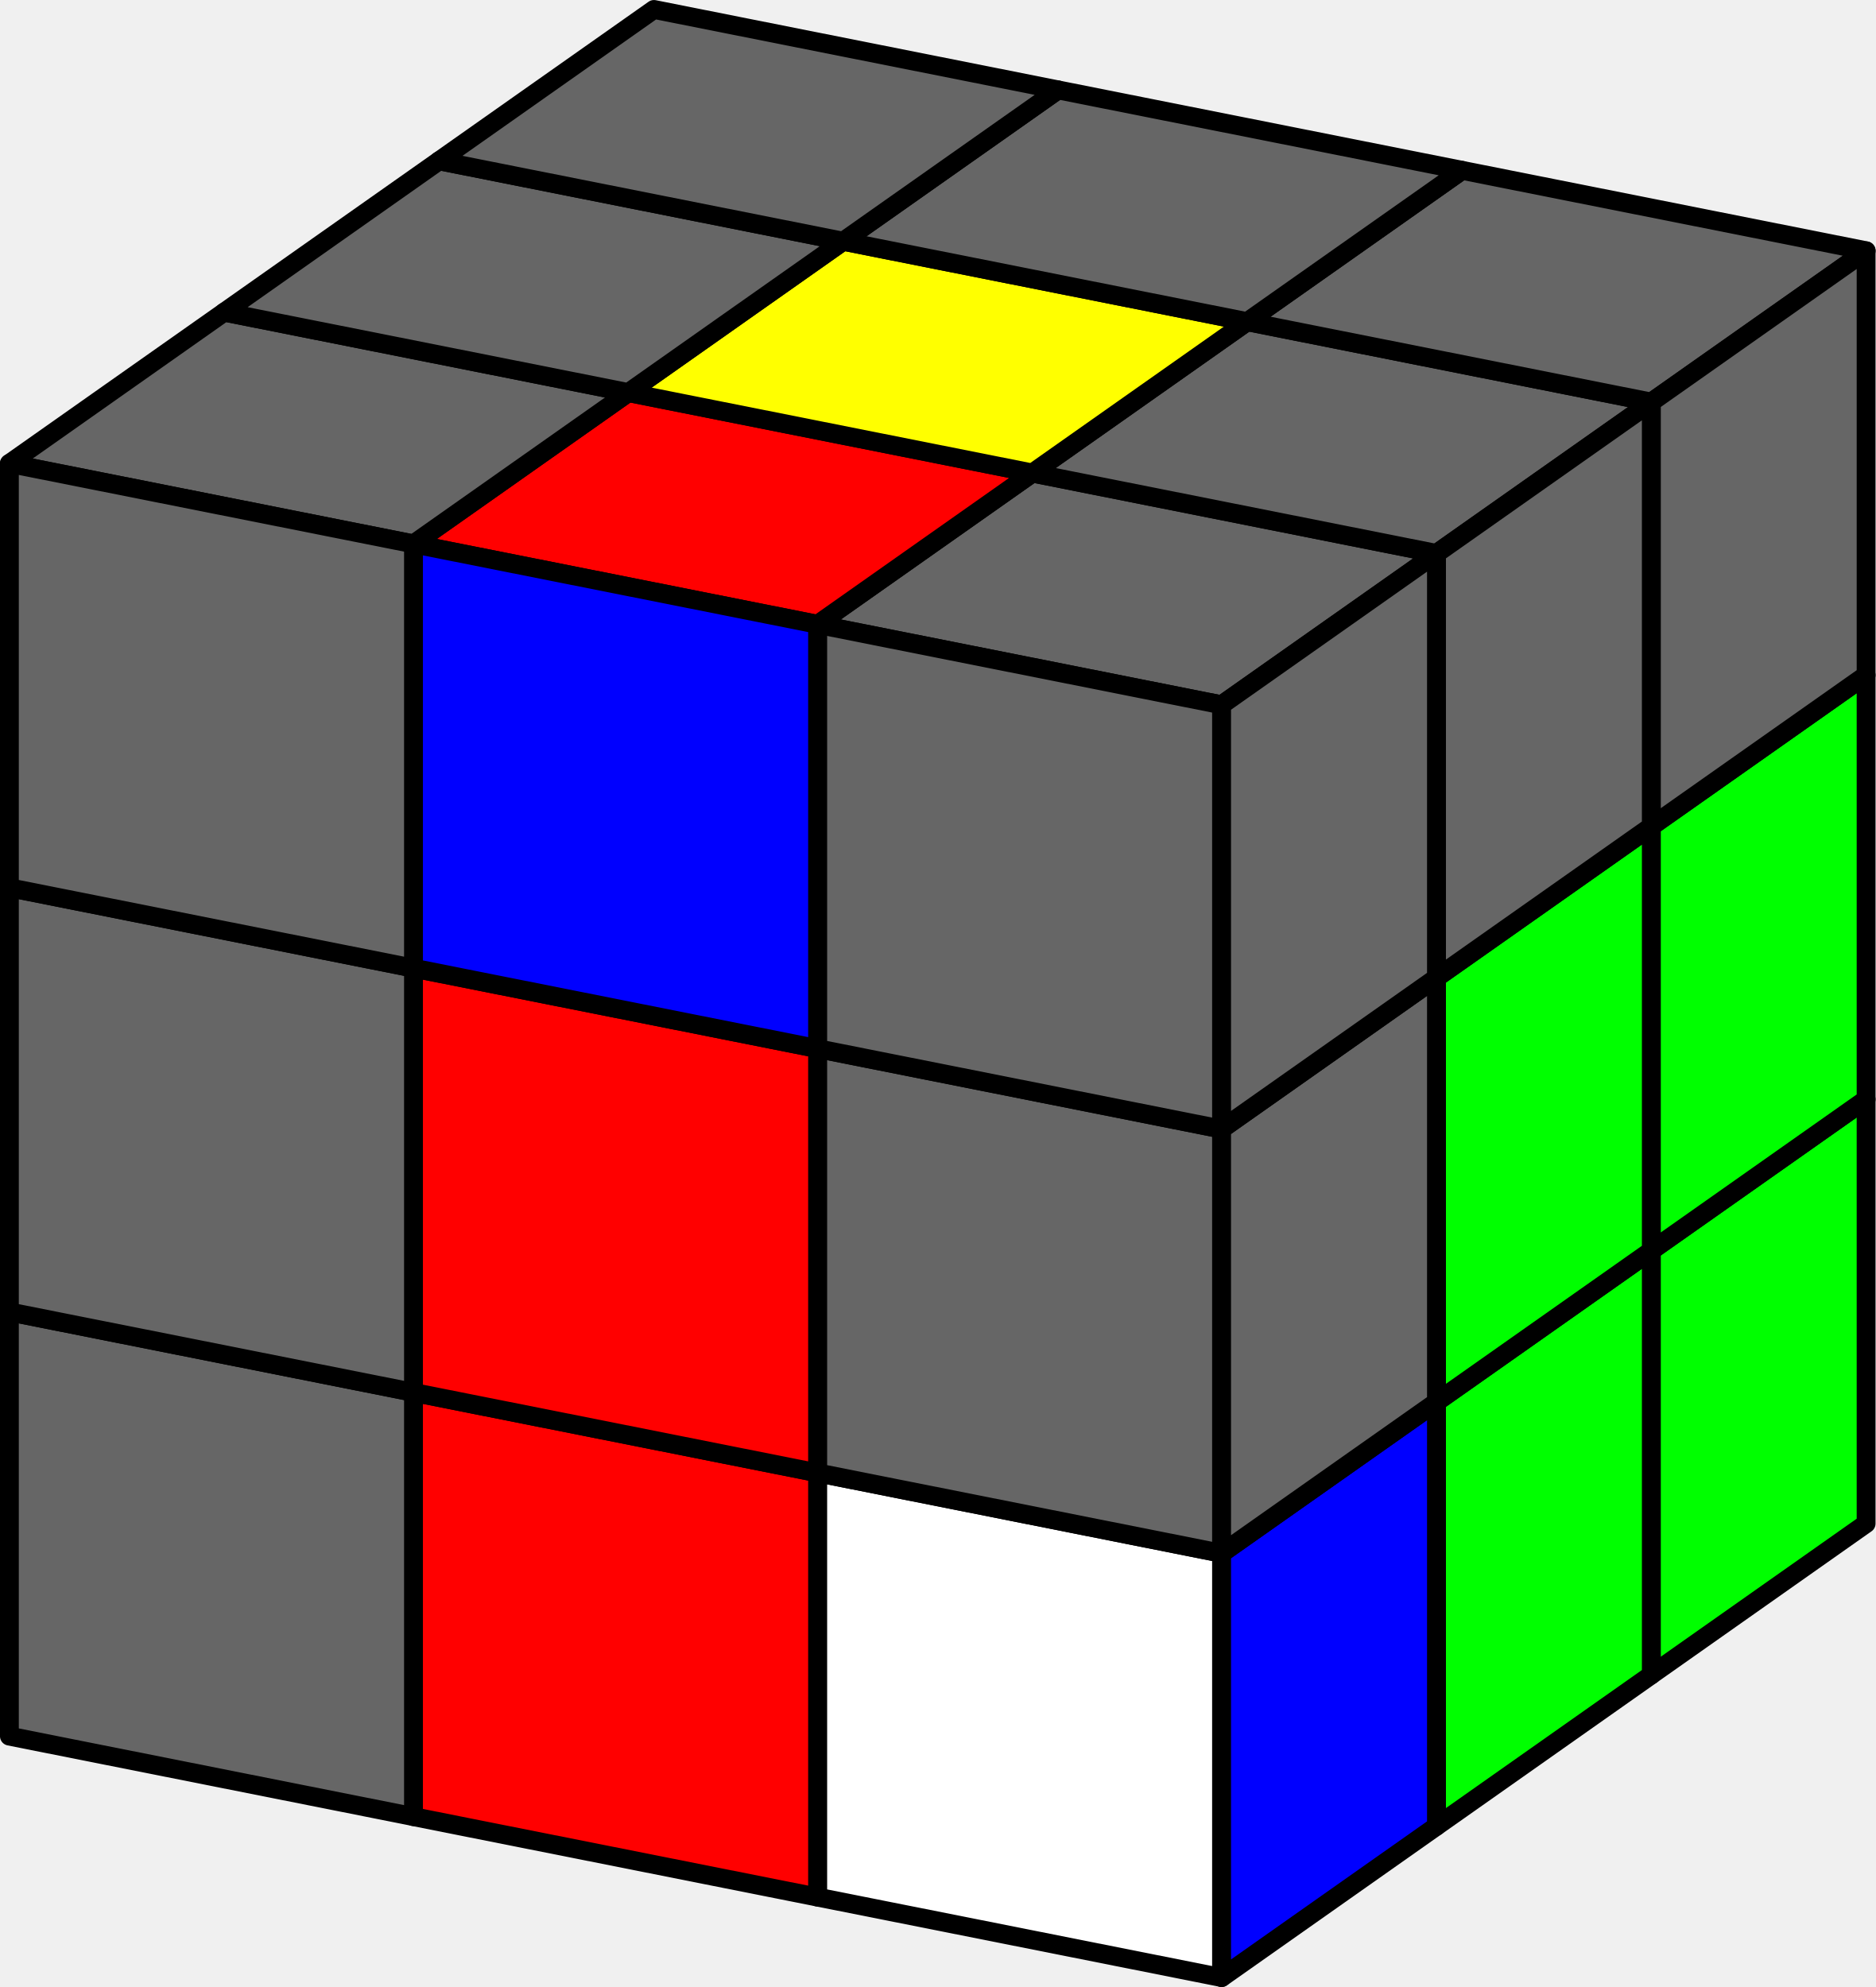
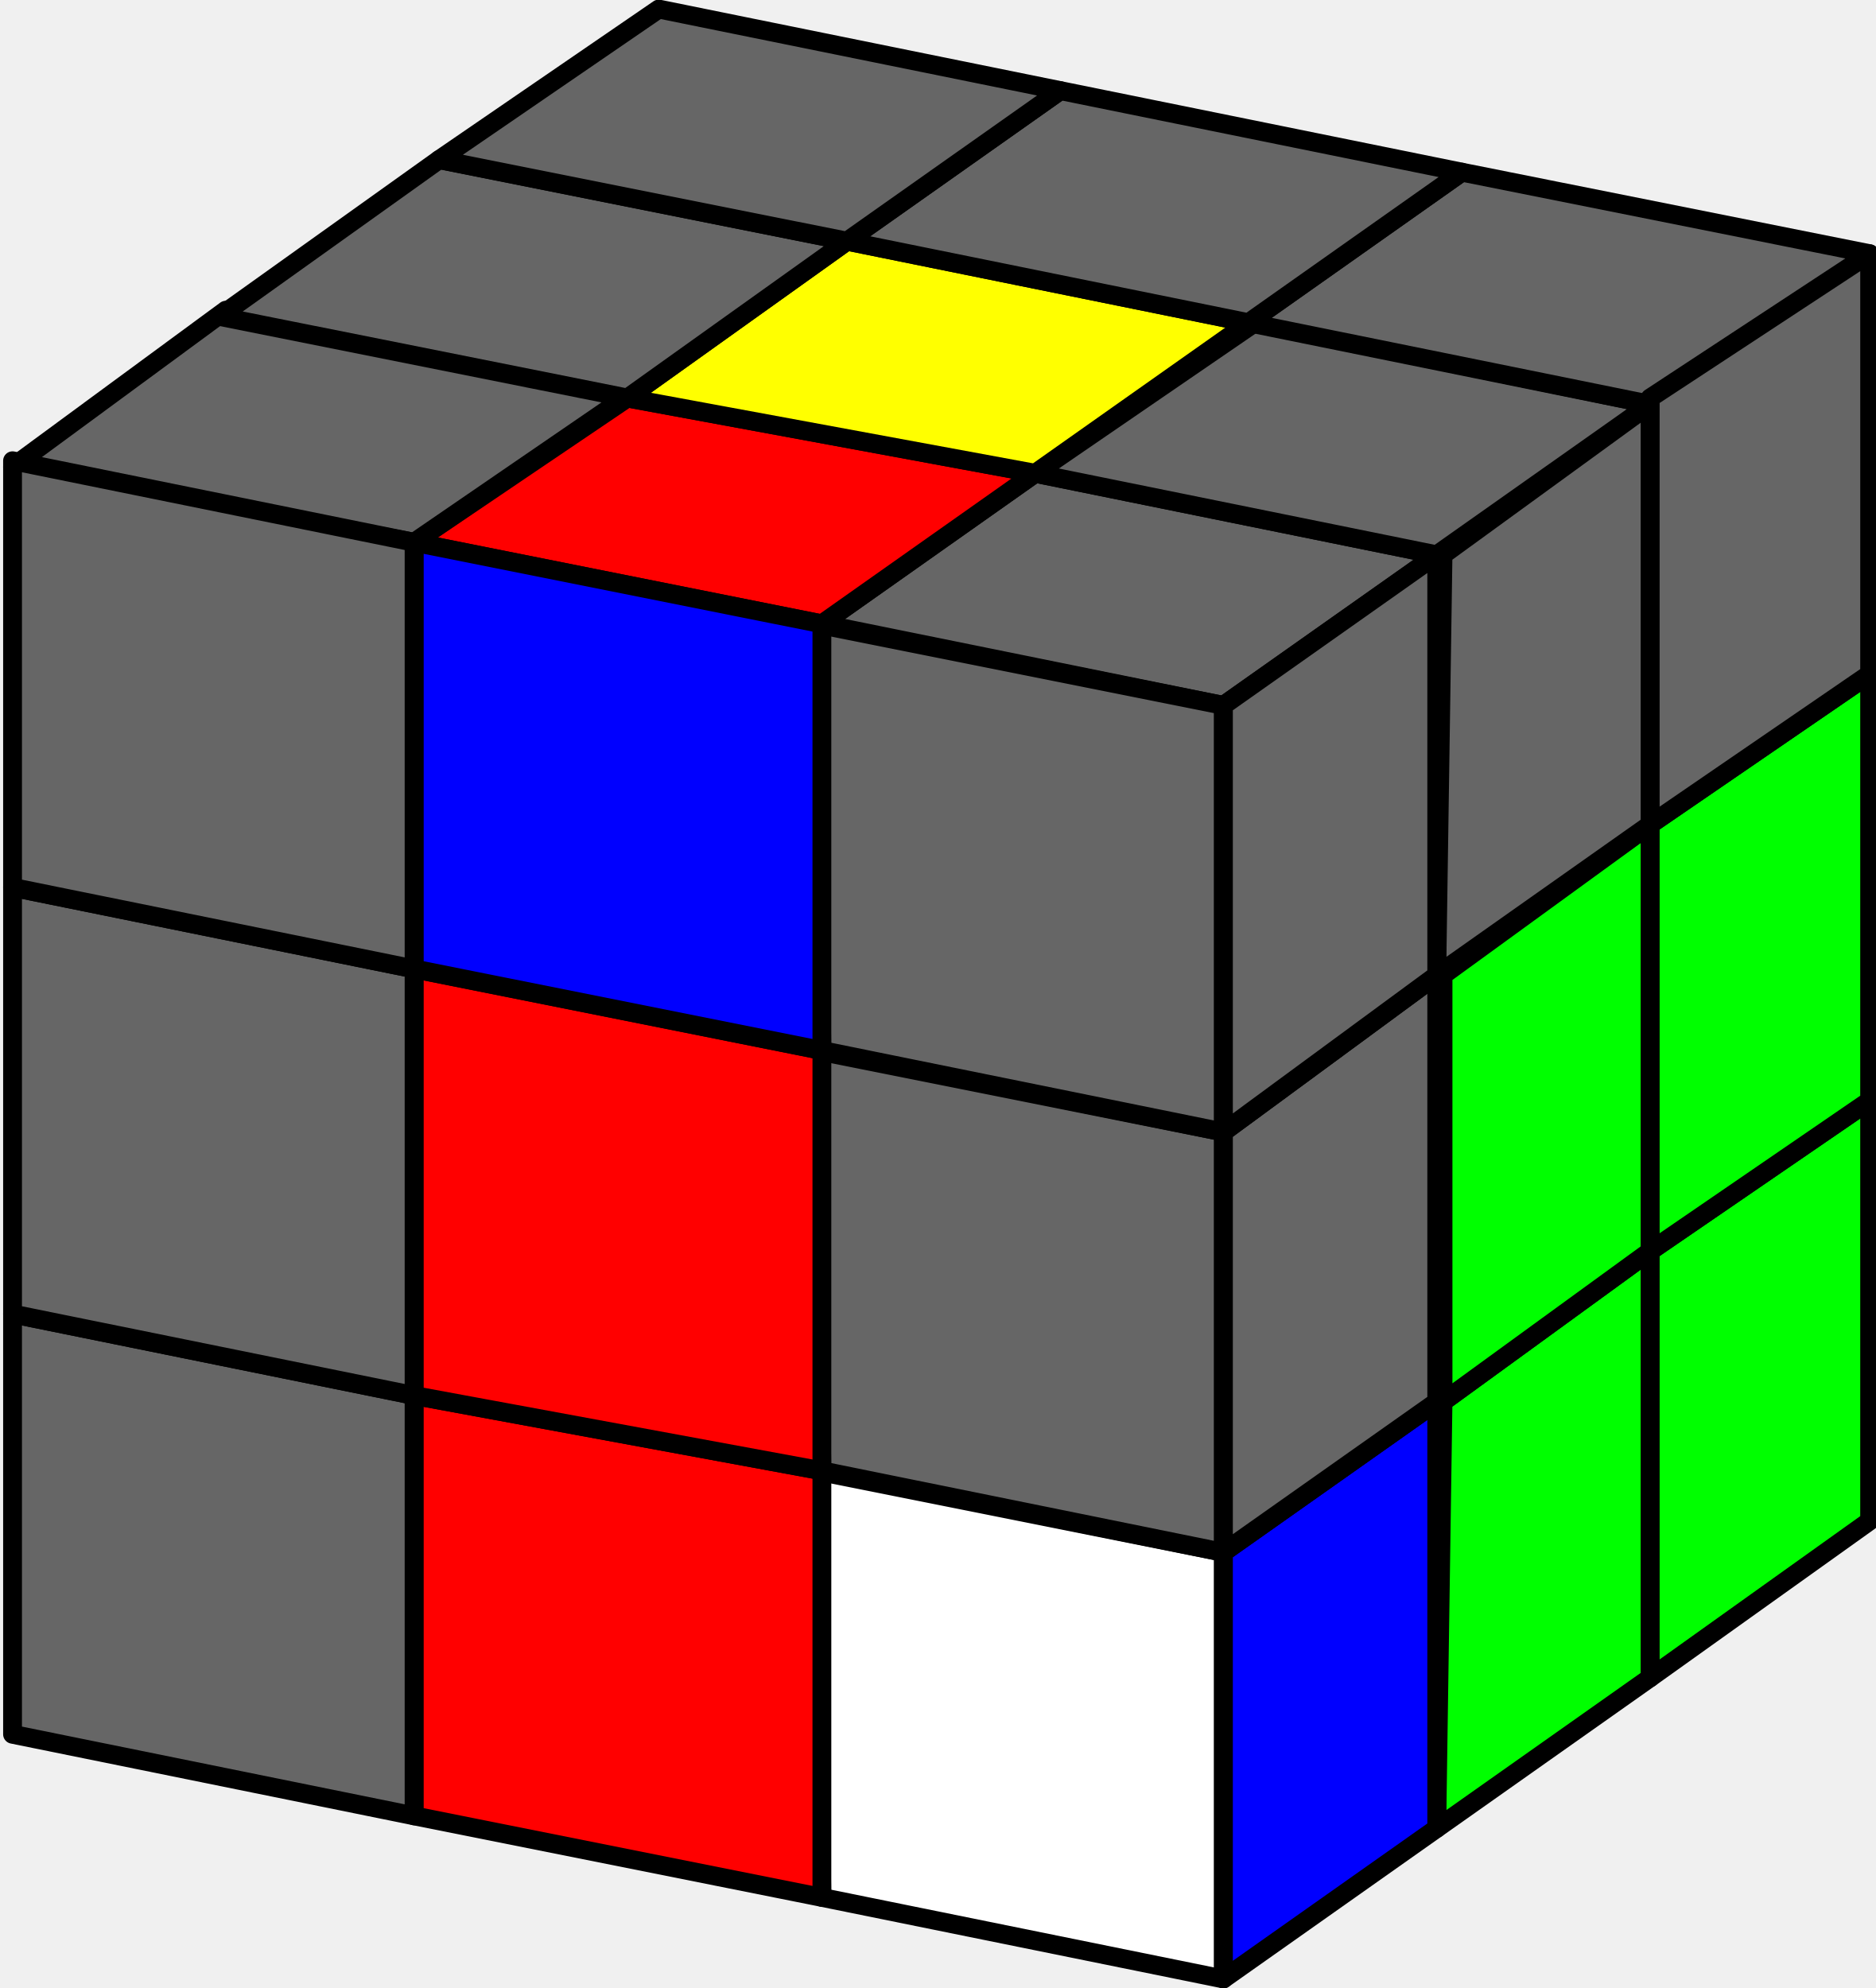
- <svg xmlns="http://www.w3.org/2000/svg" width="59.726mm" height="63.284mm" viewBox="0 0 29.863 31.642" version="1.1" id="svg5">
-   <defs id="defs2">
-     </defs>
-   <g id="layer1" transform="translate(-80.0524,-115.6786)">
-     <path style="fill:#666666;fill-opacity:1;stroke:#000000;stroke-width:0.3;stroke-linejoin:round;paint-order:fill markers stroke" id="U9" width="9.604" height="8.571" x="74.031" y="118.384" d="m 96.49,123.212 6.434,1.281 -3.421,2.41 -6.434,-1.281 z" />
-     <path style="fill:#ff0000;fill-opacity:1;stroke:#000000;stroke-width:0.3;stroke-linejoin:round;paint-order:fill markers stroke" id="U8" width="9.604" height="8.571" x="66.815" y="117.068" d="m 90.057,121.93 6.434,1.281 -3.421,2.41 -6.434,-1.281 z" />
-     <path style="fill:#666666;fill-opacity:1;stroke:#000000;stroke-width:0.3;stroke-linejoin:round;paint-order:fill markers stroke" id="U7" width="9.604" height="8.571" x="61.135" y="115.674" d="m 83.623,120.649 6.434,1.281 -3.421,2.41 -6.434,-1.281 z" />
-     <path style="fill:#666666;fill-opacity:1;stroke:#000000;stroke-width:0.3;stroke-linejoin:round;paint-order:fill markers stroke" id="U6" width="9.604" height="8.571" x="77.44" y="116.423" d="m 99.911,120.801 6.434,1.281 -3.421,2.41 -6.434,-1.281 z" />
-     <path style="fill:#ffff00;fill-opacity:1;stroke:#000000;stroke-width:0.3;stroke-linejoin:round;paint-order:fill markers stroke" id="U5" width="9.604" height="8.571" x="70.958" y="114.744" d="m 93.477,119.52 6.434,1.281 -3.421,2.41 -6.434,-1.281 z" />
-     <path style="fill:#666666;fill-opacity:1;stroke:#000000;stroke-width:0.3;stroke-linejoin:round;paint-order:fill markers stroke" id="U4" width="9.604" height="8.571" x="65.666" y="113.143" d="m 87.044,118.239 6.434,1.281 -3.421,2.41 -6.434,-1.281 z" />
-     <path style="fill:#666666;fill-opacity:1;stroke:#000000;stroke-width:0.3;stroke-linejoin:round;paint-order:fill markers stroke" id="U3" width="9.604" height="8.571" x="80.536" y="113.273" d="m 103.332,118.391 6.434,1.281 -3.421,2.41 -6.434,-1.281 z" />
-     <path style="fill:#666666;fill-opacity:1;stroke:#000000;stroke-width:0.3;stroke-linejoin:round;paint-order:fill markers stroke" id="U2" width="9.604" height="8.571" x="76.922" y="111.711" d="m 96.898,117.11 6.434,1.281 -3.421,2.41 -6.434,-1.281 z" />
-     <path style="fill:#666666;fill-opacity:1;stroke:#000000;stroke-width:0.3;stroke-linejoin:round;paint-order:fill markers stroke" id="U1" width="9.604" height="8.571" x="70.377" y="109.826" d="m 90.465,115.829 6.434,1.281 -3.421,2.41 -6.434,-1.281 z" />
-     <path style="fill:#ffffff;fill-opacity:1;stroke:#000000;stroke-width:0.3;stroke-linejoin:round;paint-order:fill markers stroke" id="F9" width="9.604" height="8.571" x="70.598" y="136.57" d="m 93.069,139.133 6.434,1.281 0,6.756 -6.434,-1.281 z" />
-     <path style="fill:#ff0000;fill-opacity:1;stroke:#000000;stroke-width:0.3;stroke-linejoin:round;paint-order:fill markers stroke" id="F8" width="9.604" height="8.571" x="59.792" y="135.191" d="m 86.636,137.852 6.434,1.281 v 6.756 l -6.434,-1.281 z" />
-     <path style="fill:#666666;fill-opacity:1;stroke:#000000;stroke-width:0.3;stroke-linejoin:round;paint-order:fill markers stroke" id="F7" width="9.604" height="8.571" x="49.532" y="131.733" d="m 80.202,136.57 6.434,1.281 v 6.756 L 80.202,143.326 Z" />
-     <path style="fill:#666666;fill-opacity:1;stroke:#000000;stroke-width:0.3;stroke-linejoin:round;paint-order:fill markers stroke" id="F6" width="9.604" height="8.571" x="66.726" y="127.241" d="m 93.069,132.377 6.434,1.281 v 6.756 l -6.434,-1.281 z" />
-     <path style="fill:#ff0000;fill-opacity:1;stroke:#000000;stroke-width:0.3;stroke-linejoin:round;paint-order:fill markers stroke" id="F5" width="9.604" height="8.571" x="54.695" y="124.401" d="m 86.636,131.096 6.434,1.281 v 6.756 l -6.434,-1.281 z" />
-     <path style="fill:#666666;fill-opacity:1;stroke:#000000;stroke-width:0.3;stroke-linejoin:round;paint-order:fill markers stroke" id="F4" width="9.604" height="8.571" x="47.053" y="122.947" d="m 80.202,129.814 6.434,1.281 -1e-6,6.756 -6.434,-1.281 z" />
-     <path style="fill:#666666;fill-opacity:1;stroke:#000000;stroke-width:0.3;stroke-linejoin:round;paint-order:fill markers stroke" id="F3" width="9.604" height="8.571" x="62.75" y="117.216" d="m 93.069,125.622 6.434,1.281 v 6.756 l -6.434,-1.281 z" />
-     <path style="fill:#0000ff;fill-opacity:1;stroke:#000000;stroke-width:0.3;stroke-linejoin:round;paint-order:fill markers stroke" id="F2" width="9.604" height="8.571" x="54.643" y="118.61" d="m 86.636,124.34 6.434,1.281 0,6.756 -6.434,-1.281 z" />
-     <path style="fill:#666666;fill-opacity:1;stroke:#000000;stroke-width:0.3;stroke-linejoin:round;paint-order:fill markers stroke" id="F1" width="9.604" height="8.571" x="46.847" y="116.39" d="m 80.202,123.059 6.434,1.281 1e-6,6.756 -6.434,-1.281 z" />
-     <path style="fill:#00ff00;fill-opacity:1;stroke:#000000;stroke-width:0.3;stroke-linejoin:round;paint-order:fill markers stroke" id="R9" width="9.604" height="8.571" x="90.307" y="125.742" d="m 106.344,135.595 3.421,-2.41 v 6.756 l -3.421,2.41 z" />
-     <path style="fill:#00ff00;fill-opacity:1;stroke:#000000;stroke-width:0.3;stroke-linejoin:round;paint-order:fill markers stroke" id="R8" width="9.604" height="8.571" x="83.465" y="132.377" d="m 102.924,138.005 3.421,-2.41 0,6.756 -3.421,2.41 z" />
-     <path style="fill:#0000ff;fill-opacity:1;stroke:#000000;stroke-width:0.3;stroke-linejoin:round;paint-order:fill markers stroke" id="R7" width="9.604" height="8.571" x="74.019" y="140.916" d="m 99.503,140.415 3.421,-2.41 v 6.756 l -3.421,2.41 z" />
-     <path style="fill:#00ff00;fill-opacity:1;stroke:#000000;stroke-width:0.3;stroke-linejoin:round;paint-order:fill markers stroke" id="R6" width="9.604" height="8.571" x="83.465" y="117.05" d="m 106.344,128.839 3.421,-2.41 v 6.756 l -3.421,2.41 z" />
-     <path style="fill:#00ff00;fill-opacity:1;stroke:#000000;stroke-width:0.3;stroke-linejoin:round;paint-order:fill markers stroke" id="R5" width="9.604" height="8.571" x="77.44" y="123.179" d="m 102.924,131.249 3.421,-2.41 v 6.756 l -3.421,2.41 z" />
-     <path style="fill:#666666;fill-opacity:1;stroke:#000000;stroke-width:0.3;stroke-linejoin:round;paint-order:fill markers stroke" id="path1985" width="9.604" height="8.571" x="68.972" y="132.37" d="m 99.503,133.659 3.421,-2.41 v 6.756 l -3.421,2.41 z" />
-     <path style="fill:#666666;fill-opacity:1;stroke:#000000;stroke-width:0.3;stroke-linejoin:round;paint-order:fill markers stroke" id="R3" width="9.604" height="8.571" x="80.861" y="107.257" d="m 106.344,122.083 3.421,-2.41 v 6.756 l -3.421,2.41 z" />
-     <path style="fill:#666666;fill-opacity:1;stroke:#000000;stroke-width:0.3;stroke-linejoin:round;paint-order:fill markers stroke" id="R2" width="9.604" height="8.571" x="74.019" y="112.077" d="m 102.924,124.493 3.421,-2.41 0,6.756 -3.421,2.41 z" />
-     <path style="fill:#666666;fill-opacity:1;stroke:#000000;stroke-width:0.3;stroke-linejoin:round;paint-order:fill markers stroke" id="R1" width="9.604" height="8.571" x="65.241" y="119.306" d="m 99.503,126.903 3.421,-2.41 v 6.756 l -3.421,2.41 z" />
+ <svg xmlns="http://www.w3.org/2000/svg" width="225.7" height="239.2" viewBox="0 0 29.9 31.6">
+   <g stroke="#000000" stroke-linejoin="round" stroke-width="0.3" paint-order="fill markers stroke">
+     <path fill="#666666" d="m96.5 123.2 6.4 1.3-3.4 2.4-6.4-1.3z" transform="translate(-80 -115.7)" />
+     <path fill="#ff0000" d="m90 122 6.5 1.2-3.4 2.4-6.5-1.3z" transform="translate(-80 -115.7)" />
+     <path fill="#666666" d="m83.6 120.6 6.5 1.3-3.5 2.4-6.4-1.2z" transform="translate(-80 -115.7)" />
+     <path fill="#666666" d="m100 120.8 6.3 1.3-3.4 2.4-6.4-1.3z" transform="translate(-80 -115.7)" />
+     <path fill="#ffff00" d="m93.5 119.5 6.4 1.3-3.4 2.4L90 122z" transform="translate(-80 -115.7)" />
+     <path fill="#666666" d="m87 118.2 6.5 1.3L90 122l-6.5-1.3z" transform="translate(-80 -115.7)" />
+     <path fill="#666666" d="m103.3 118.4 6.5 1.3-3.5 2.4-6.4-1.3z" transform="translate(-80 -115.7)" />
+     <path fill="#666666" d="m96.9 117.1 6.4 1.3-3.4 2.4-6.4-1.3z" transform="translate(-80 -115.7)" />
+     <path fill="#666666" d="m90.5 115.8 6.4 1.3-3.4 2.4-6.5-1.3z" transform="translate(-80 -115.7)" />
+     <path fill="#ffffff" d="m93 139.1 6.5 1.3v6.8l-6.4-1.3z" transform="translate(-80 -115.7)" />
+     <path fill="#ff0000" d="m86.6 137.9 6.5 1.2v6.8l-6.5-1.3z" transform="translate(-80 -115.7)" />
+     <path fill="#666666" d="m80.2 136.6 6.4 1.3v6.7l-6.4-1.3Z" transform="translate(-80 -115.7)" />
+     <path fill="#666666" d="m93 132.4 6.5 1.3v6.7l-6.4-1.3z" transform="translate(-80 -115.7)" />
+     <path fill="#ff0000" d="m86.6 131.1 6.5 1.3v6.7l-6.5-1.2z" transform="translate(-80 -115.7)" />
+     <path fill="#666666" d="m80.2 129.8 6.4 1.3v6.8l-6.4-1.3z" transform="translate(-80 -115.7)" />
+     <path fill="#666666" d="m93 125.6 6.5 1.3v6.8l-6.4-1.3z" transform="translate(-80 -115.7)" />
+     <path fill="#0000ff" d="m86.6 124.3 6.5 1.3v6.8l-6.5-1.3z" transform="translate(-80 -115.7)" />
+     <path fill="#666666" d="m80.2 123 6.4 1.3v6.8l-6.4-1.3z" transform="translate(-80 -115.7)" />
+     <path fill="#00ff00" d="m106.3 135.6 3.5-2.4v6.7l-3.5 2.5z" transform="translate(-80 -115.7)" />
+     <path fill="#00ff00" d="m103 138 3.3-2.4v6.8l-3.4 2.4z" transform="translate(-80 -115.7)" />
+     <path fill="#0000ff" d="m99.5 140.4 3.4-2.4v6.8l-3.4 2.4z" transform="translate(-80 -115.7)" />
+     <path fill="#00ff00" d="m106.3 128.8 3.5-2.4v6.8l-3.5 2.4z" transform="translate(-80 -115.7)" />
+     <path fill="#00ff00" d="m103 131.2 3.3-2.4v6.8L103 138z" transform="translate(-80 -115.7)" />
+     <path fill="#666666" d="m99.5 133.7 3.4-2.5v6.8l-3.4 2.4z" transform="translate(-80 -115.7)" />
+     <path fill="#666666" d="m106.3 122 3.5-2.3v6.7l-3.5 2.4z" transform="translate(-80 -115.7)" />
+     <path fill="#666666" d="m103 124.5 3.3-2.4v6.7l-3.4 2.4z" transform="translate(-80 -115.7)" />
+     <path fill="#666666" d="m99.5 126.9 3.4-2.4v6.7l-3.4 2.5z" transform="translate(-80 -115.7)" />
  </g>
</svg>
